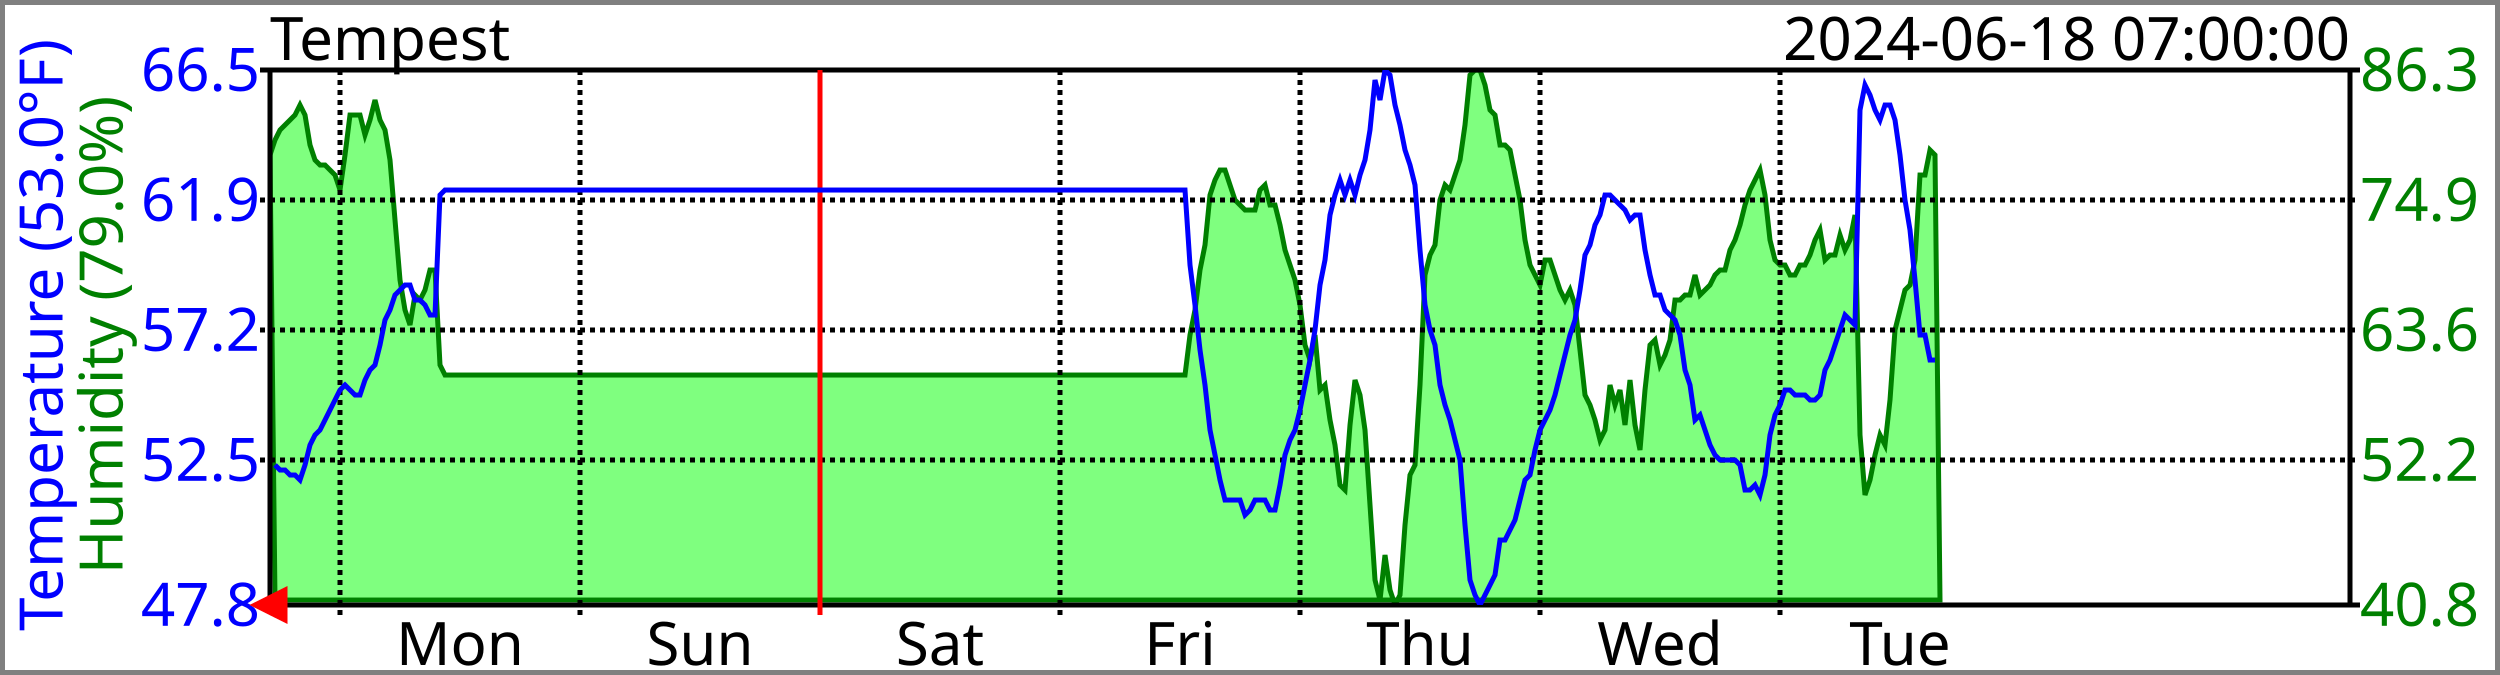
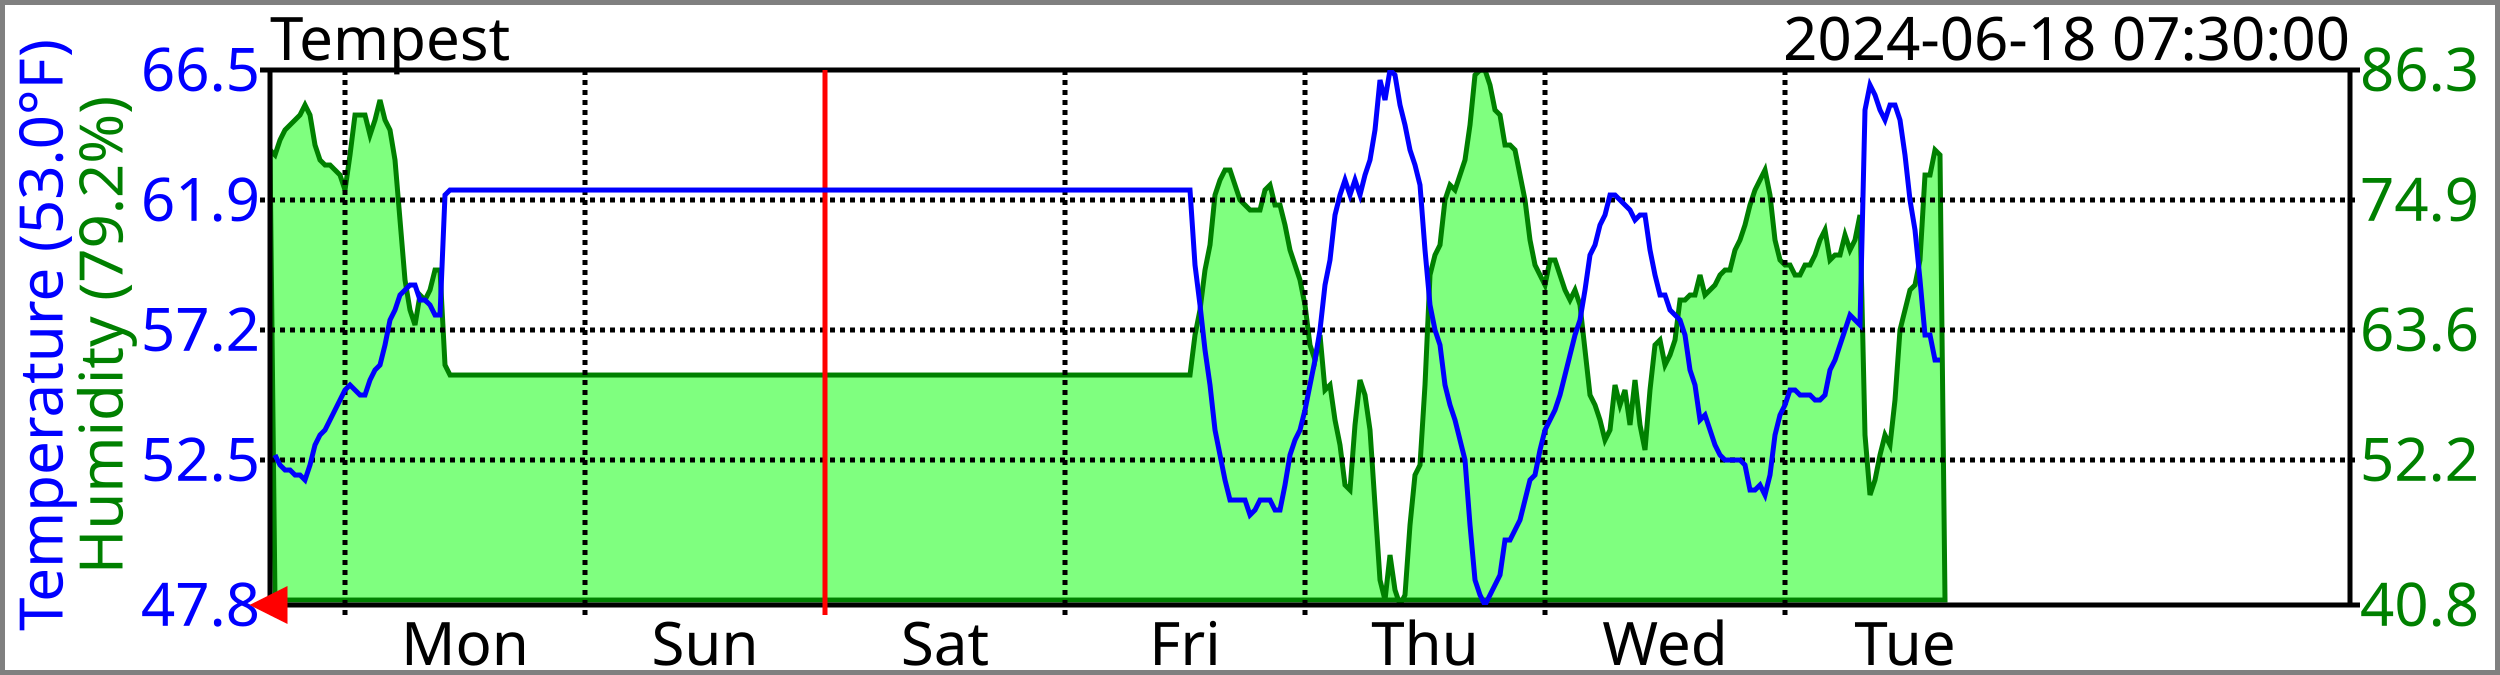
<svg xmlns="http://www.w3.org/2000/svg" width="500" height="135">
  <clipPath id="GraphRegion">
    <polygon points="54,14 470,14 470,121 54,121" />
  </clipPath>
  <style>
		text { font-family: sans-serif; font-size: 12px; fill: black; }
		line { stroke: black; }
		polygon { fill-opacity: 0.5; }
	</style>
  <rect style="fill-opacity:0;stroke:grey;stroke-width:2" width="500" height="135" />
  <text x="54" y="12">Tempest</text>
-   <text style="text-anchor:end" x="470" y="12">2024-06-18 07:00:00</text>
+   <text style="text-anchor:end" x="470" y="12">2024-06-18 07:30:00</text>
  <text style="fill:blue;text-anchor:middle" x="12" y="50%" transform="rotate(270 12,67)">Temperature (53.0°F)</text>
-   <text style="fill:green;text-anchor:middle" x="24" y="50%" transform="rotate(270 24,67)">Humidity (79.0%)</text>
-   <polygon style="fill:lime;stroke:green;clip-path:url(#GraphRegion)" points="55,120 54,31 55,28 56,26 57,25 58,24 59,23 60,21 61,23 62,29 63,32 64,33 65,33 66,34 67,35 68,38 69,31 70,23 71,23 72,23 73,27 74,24 75,20 76,24 77,26 78,32 79,44 80,56 81,62 82,65 83,59 84,60 85,58 86,54 87,54 88,73 89,75 90,75 91,75 92,75 93,75 94,75 95,75 96,75 97,75 98,75 99,75 100,75 101,75 102,75 103,75 104,75 105,75 106,75 107,75 108,75 109,75 110,75 111,75 112,75 113,75 114,75 115,75 116,75 117,75 118,75 119,75 120,75 121,75 122,75 123,75 124,75 125,75 126,75 127,75 128,75 129,75 130,75 131,75 132,75 133,75 134,75 135,75 136,75 137,75 138,75 139,75 140,75 141,75 142,75 143,75 144,75 145,75 146,75 147,75 148,75 149,75 150,75 151,75 152,75 153,75 154,75 155,75 156,75 157,75 158,75 159,75 160,75 161,75 162,75 163,75 164,75 165,75 166,75 167,75 168,75 169,75 170,75 171,75 172,75 173,75 174,75 175,75 176,75 177,75 178,75 179,75 180,75 181,75 182,75 183,75 184,75 185,75 186,75 187,75 188,75 189,75 190,75 191,75 192,75 193,75 194,75 195,75 196,75 197,75 198,75 199,75 200,75 201,75 202,75 203,75 204,75 205,75 206,75 207,75 208,75 209,75 210,75 211,75 212,75 213,75 214,75 215,75 216,75 217,75 218,75 219,75 220,75 221,75 222,75 223,75 224,75 225,75 226,75 227,75 228,75 229,75 230,75 231,75 232,75 233,75 234,75 235,75 236,75 237,75 238,67 239,62 240,54 241,49 242,39 243,36 244,34 245,34 246,37 247,40 248,41 249,42 250,42 251,42 252,38 253,37 254,41 255,41 256,45 257,50 258,53 259,56 260,61 261,69 262,72 263,67 264,78 265,77 266,84 267,89 268,97 269,98 270,85 271,76 272,79 273,86 274,101 275,116 276,120 277,111 278,118 279,121 280,119 281,105 282,95 283,93 284,77 285,55 286,51 287,49 288,40 289,37 290,38 291,35 292,32 293,25 294,15 295,14 296,14 297,17 298,22 299,23 300,29 301,29 302,30 303,35 304,40 305,48 306,53 307,55 308,57 309,52 310,52 311,55 312,58 313,60 314,58 315,61 316,70 317,79 318,81 319,84 320,88 321,86 322,77 323,81 324,78 325,85 326,76 327,85 328,90 329,78 330,69 331,68 332,73 333,71 334,68 335,60 336,60 337,59 338,59 339,55 340,59 341,58 342,57 343,55 344,54 345,54 346,50 347,48 348,45 349,41 350,38 351,36 352,34 353,39 354,48 355,52 356,53 357,53 358,55 359,55 360,53 361,53 362,51 363,48 364,46 365,52 366,51 367,51 368,47 369,50 370,48 371,43 372,87 373,99 374,96 375,91 376,87 377,89 378,80 379,66 380,62 381,58 382,57 383,52 384,35 385,35 386,30 387,31 388,120" />
+   <text style="fill:green;text-anchor:middle" x="24" y="50%" transform="rotate(270 24,67)">Humidity (79.2%)</text>
+   <polygon style="fill:lime;stroke:green;clip-path:url(#GraphRegion)" points="55,120 54,30 55,31 56,28 57,26 58,25 59,24 60,23 61,21 62,23 63,29 64,32 65,33 66,33 67,34 68,35 69,38 70,31 71,23 72,23 73,23 74,27 75,24 76,20 77,24 78,26 79,32 80,44 81,56 82,62 83,65 84,59 85,60 86,58 87,54 88,54 89,73 90,75 91,75 92,75 93,75 94,75 95,75 96,75 97,75 98,75 99,75 100,75 101,75 102,75 103,75 104,75 105,75 106,75 107,75 108,75 109,75 110,75 111,75 112,75 113,75 114,75 115,75 116,75 117,75 118,75 119,75 120,75 121,75 122,75 123,75 124,75 125,75 126,75 127,75 128,75 129,75 130,75 131,75 132,75 133,75 134,75 135,75 136,75 137,75 138,75 139,75 140,75 141,75 142,75 143,75 144,75 145,75 146,75 147,75 148,75 149,75 150,75 151,75 152,75 153,75 154,75 155,75 156,75 157,75 158,75 159,75 160,75 161,75 162,75 163,75 164,75 165,75 166,75 167,75 168,75 169,75 170,75 171,75 172,75 173,75 174,75 175,75 176,75 177,75 178,75 179,75 180,75 181,75 182,75 183,75 184,75 185,75 186,75 187,75 188,75 189,75 190,75 191,75 192,75 193,75 194,75 195,75 196,75 197,75 198,75 199,75 200,75 201,75 202,75 203,75 204,75 205,75 206,75 207,75 208,75 209,75 210,75 211,75 212,75 213,75 214,75 215,75 216,75 217,75 218,75 219,75 220,75 221,75 222,75 223,75 224,75 225,75 226,75 227,75 228,75 229,75 230,75 231,75 232,75 233,75 234,75 235,75 236,75 237,75 238,75 239,67 240,62 241,54 242,49 243,39 244,36 245,34 246,34 247,37 248,40 249,41 250,42 251,42 252,42 253,38 254,37 255,41 256,41 257,45 258,50 259,53 260,56 261,61 262,69 263,72 264,67 265,78 266,77 267,84 268,89 269,97 270,98 271,85 272,76 273,79 274,86 275,101 276,116 277,120 278,111 279,118 280,121 281,119 282,105 283,95 284,93 285,77 286,55 287,51 288,49 289,40 290,37 291,38 292,35 293,32 294,25 295,15 296,14 297,14 298,17 299,22 300,23 301,29 302,29 303,30 304,35 305,40 306,48 307,53 308,55 309,57 310,52 311,52 312,55 313,58 314,60 315,58 316,61 317,70 318,79 319,81 320,84 321,88 322,86 323,77 324,81 325,78 326,85 327,76 328,85 329,90 330,78 331,69 332,68 333,73 334,71 335,68 336,60 337,60 338,59 339,59 340,55 341,59 342,58 343,57 344,55 345,54 346,54 347,50 348,48 349,45 350,41 351,38 352,36 353,34 354,39 355,48 356,52 357,53 358,53 359,55 360,55 361,53 362,53 363,51 364,48 365,46 366,52 367,51 368,51 369,47 370,50 371,48 372,43 373,87 374,99 375,96 376,91 377,87 378,89 379,80 380,66 381,62 382,58 383,57 384,52 385,35 386,35 387,30 388,31 389,120" />
  <line x1="52" y1="14" x2="472" y2="14" />
  <text style="fill:blue;text-anchor:end;dominant-baseline:middle" x="52" y="14">66.5</text>
  <text style="fill:green;dominant-baseline:middle" x="472" y="14">86.3</text>
  <line x1="52" y1="121" x2="472" y2="121" />
  <text style="fill:blue;text-anchor:end;dominant-baseline:middle" x="52" y="121">47.8</text>
  <text style="fill:green;dominant-baseline:middle" x="472" y="121">40.8</text>
  <line x1="54" y1="14" x2="54" y2="121" />
  <line x1="470" y1="14" x2="470" y2="121" />
  <line style="stroke-dasharray:1" x1="52" y1="40" x2="472" y2="40" />
  <text style="fill:blue;text-anchor:end;dominant-baseline:middle" x="52" y="40">61.9</text>
  <text style="fill:green;dominant-baseline:middle" x="472" y="40">74.9</text>
  <line style="stroke-dasharray:1" x1="52" y1="66" x2="472" y2="66" />
  <text style="fill:blue;text-anchor:end;dominant-baseline:middle" x="52" y="66">57.2</text>
  <text style="fill:green;dominant-baseline:middle" x="472" y="66">63.6</text>
  <line style="stroke-dasharray:1" x1="52" y1="92" x2="472" y2="92" />
  <text style="fill:blue;text-anchor:end;dominant-baseline:middle" x="52" y="92">52.5</text>
  <text style="fill:green;dominant-baseline:middle" x="472" y="92">52.2</text>
-   <line style="stroke-dasharray:1" x1="68" y1="14" x2="68" y2="123" />
-   <text style="text-anchor:middle" x="92" y="133">Mon</text>
-   <line style="stroke-dasharray:1" x1="116" y1="14" x2="116" y2="123" />
-   <text style="text-anchor:middle" x="140" y="133">Sun</text>
-   <line style="stroke:red" x1="164" y1="14" x2="164" y2="123" />
-   <text style="text-anchor:middle" x="188" y="133">Sat</text>
-   <line style="stroke-dasharray:1" x1="212" y1="14" x2="212" y2="123" />
-   <text style="text-anchor:middle" x="236" y="133">Fri</text>
-   <line style="stroke-dasharray:1" x1="260" y1="14" x2="260" y2="123" />
-   <text style="text-anchor:middle" x="284" y="133">Thu</text>
-   <line style="stroke-dasharray:1" x1="308" y1="14" x2="308" y2="123" />
-   <text style="text-anchor:middle" x="332" y="133">Wed</text>
-   <line style="stroke-dasharray:1" x1="356" y1="14" x2="356" y2="123" />
-   <text style="text-anchor:middle" x="380" y="133">Tue</text>
+   <line style="stroke-dasharray:1" x1="69" y1="14" x2="69" y2="123" />
+   <text style="text-anchor:middle" x="93" y="133">Mon</text>
+   <line style="stroke-dasharray:1" x1="117" y1="14" x2="117" y2="123" />
+   <text style="text-anchor:middle" x="141" y="133">Sun</text>
+   <line style="stroke:red" x1="165" y1="14" x2="165" y2="123" />
+   <text style="text-anchor:middle" x="189" y="133">Sat</text>
+   <line style="stroke-dasharray:1" x1="213" y1="14" x2="213" y2="123" />
+   <text style="text-anchor:middle" x="237" y="133">Fri</text>
+   <line style="stroke-dasharray:1" x1="261" y1="14" x2="261" y2="123" />
+   <text style="text-anchor:middle" x="285" y="133">Thu</text>
+   <line style="stroke-dasharray:1" x1="309" y1="14" x2="309" y2="123" />
+   <text style="text-anchor:middle" x="333" y="133">Wed</text>
+   <line style="stroke-dasharray:1" x1="357" y1="14" x2="357" y2="123" />
+   <text style="text-anchor:middle" x="381" y="133">Tue</text>
  <polygon style="fill:red;stroke:red;fill-opacity:1;" points="51,121 57,118 57,124" />
-   <polyline style="fill:none;stroke:blue;clip-path:url(#GraphRegion)" points="55,93 56,94 57,94 58,95 59,95 60,96 61,93 62,89 63,87 64,86 65,84 66,82 67,80 68,78 69,77 70,78 71,79 72,79 73,76 74,74 75,73 76,69 77,64 78,62 79,59 80,58 81,57 82,57 83,60 84,60 85,61 86,63 87,63 88,39 89,38 90,38 91,38 92,38 93,38 94,38 95,38 96,38 97,38 98,38 99,38 100,38 101,38 102,38 103,38 104,38 105,38 106,38 107,38 108,38 109,38 110,38 111,38 112,38 113,38 114,38 115,38 116,38 117,38 118,38 119,38 120,38 121,38 122,38 123,38 124,38 125,38 126,38 127,38 128,38 129,38 130,38 131,38 132,38 133,38 134,38 135,38 136,38 137,38 138,38 139,38 140,38 141,38 142,38 143,38 144,38 145,38 146,38 147,38 148,38 149,38 150,38 151,38 152,38 153,38 154,38 155,38 156,38 157,38 158,38 159,38 160,38 161,38 162,38 163,38 164,38 165,38 166,38 167,38 168,38 169,38 170,38 171,38 172,38 173,38 174,38 175,38 176,38 177,38 178,38 179,38 180,38 181,38 182,38 183,38 184,38 185,38 186,38 187,38 188,38 189,38 190,38 191,38 192,38 193,38 194,38 195,38 196,38 197,38 198,38 199,38 200,38 201,38 202,38 203,38 204,38 205,38 206,38 207,38 208,38 209,38 210,38 211,38 212,38 213,38 214,38 215,38 216,38 217,38 218,38 219,38 220,38 221,38 222,38 223,38 224,38 225,38 226,38 227,38 228,38 229,38 230,38 231,38 232,38 233,38 234,38 235,38 236,38 237,38 238,53 239,61 240,70 241,77 242,86 243,91 244,96 245,100 246,100 247,100 248,100 249,103 250,102 251,100 252,100 253,100 254,102 255,102 256,97 257,91 258,88 259,86 260,82 261,77 262,72 263,66 264,57 265,52 266,43 267,39 268,36 269,39 270,36 271,39 272,35 273,32 274,26 275,16 276,20 277,14 278,15 279,21 280,25 281,30 282,33 283,37 284,50 285,61 286,66 287,69 288,77 289,81 290,84 291,88 292,92 293,105 294,116 295,119 296,121 297,119 298,117 299,115 300,108 301,108 302,106 303,104 304,100 305,96 306,95 307,90 308,86 309,84 310,82 311,79 312,75 313,71 314,67 315,64 316,58 317,51 318,49 319,45 320,43 321,39 322,39 323,40 324,41 325,42 326,44 327,43 328,43 329,50 330,55 331,59 332,59 333,62 334,63 335,64 336,67 337,74 338,77 339,84 340,83 341,86 342,89 343,91 344,92 345,92 346,92 347,92 348,93 349,98 350,98 351,97 352,99 353,95 354,87 355,83 356,81 357,78 358,78 359,79 360,79 361,79 362,80 363,80 364,79 365,74 366,72 367,69 368,66 369,63 370,64 371,65 372,22 373,17 374,19 375,22 376,24 377,21 378,21 379,24 380,31 381,40 382,46 383,56 384,67 385,67 386,72 387,72 " />
+   <polyline style="fill:none;stroke:blue;clip-path:url(#GraphRegion)" points="55,91 56,93 57,94 58,94 59,95 60,95 61,96 62,93 63,89 64,87 65,86 66,84 67,82 68,80 69,78 70,77 71,78 72,79 73,79 74,76 75,74 76,73 77,69 78,64 79,62 80,59 81,58 82,57 83,57 84,60 85,60 86,61 87,63 88,63 89,39 90,38 91,38 92,38 93,38 94,38 95,38 96,38 97,38 98,38 99,38 100,38 101,38 102,38 103,38 104,38 105,38 106,38 107,38 108,38 109,38 110,38 111,38 112,38 113,38 114,38 115,38 116,38 117,38 118,38 119,38 120,38 121,38 122,38 123,38 124,38 125,38 126,38 127,38 128,38 129,38 130,38 131,38 132,38 133,38 134,38 135,38 136,38 137,38 138,38 139,38 140,38 141,38 142,38 143,38 144,38 145,38 146,38 147,38 148,38 149,38 150,38 151,38 152,38 153,38 154,38 155,38 156,38 157,38 158,38 159,38 160,38 161,38 162,38 163,38 164,38 165,38 166,38 167,38 168,38 169,38 170,38 171,38 172,38 173,38 174,38 175,38 176,38 177,38 178,38 179,38 180,38 181,38 182,38 183,38 184,38 185,38 186,38 187,38 188,38 189,38 190,38 191,38 192,38 193,38 194,38 195,38 196,38 197,38 198,38 199,38 200,38 201,38 202,38 203,38 204,38 205,38 206,38 207,38 208,38 209,38 210,38 211,38 212,38 213,38 214,38 215,38 216,38 217,38 218,38 219,38 220,38 221,38 222,38 223,38 224,38 225,38 226,38 227,38 228,38 229,38 230,38 231,38 232,38 233,38 234,38 235,38 236,38 237,38 238,38 239,53 240,61 241,70 242,77 243,86 244,91 245,96 246,100 247,100 248,100 249,100 250,103 251,102 252,100 253,100 254,100 255,102 256,102 257,97 258,91 259,88 260,86 261,82 262,77 263,72 264,66 265,57 266,52 267,43 268,39 269,36 270,39 271,36 272,39 273,35 274,32 275,26 276,16 277,20 278,14 279,15 280,21 281,25 282,30 283,33 284,37 285,50 286,61 287,66 288,69 289,77 290,81 291,84 292,88 293,92 294,105 295,116 296,119 297,121 298,119 299,117 300,115 301,108 302,108 303,106 304,104 305,100 306,96 307,95 308,90 309,86 310,84 311,82 312,79 313,75 314,71 315,67 316,64 317,58 318,51 319,49 320,45 321,43 322,39 323,39 324,40 325,41 326,42 327,44 328,43 329,43 330,50 331,55 332,59 333,59 334,62 335,63 336,64 337,67 338,74 339,77 340,84 341,83 342,86 343,89 344,91 345,92 346,92 347,92 348,92 349,93 350,98 351,98 352,97 353,99 354,95 355,87 356,83 357,81 358,78 359,78 360,79 361,79 362,79 363,80 364,80 365,79 366,74 367,72 368,69 369,66 370,63 371,64 372,65 373,22 374,17 375,19 376,22 377,24 378,21 379,21 380,24 381,31 382,40 383,46 384,56 385,67 386,67 387,72 388,72 " />
</svg>
